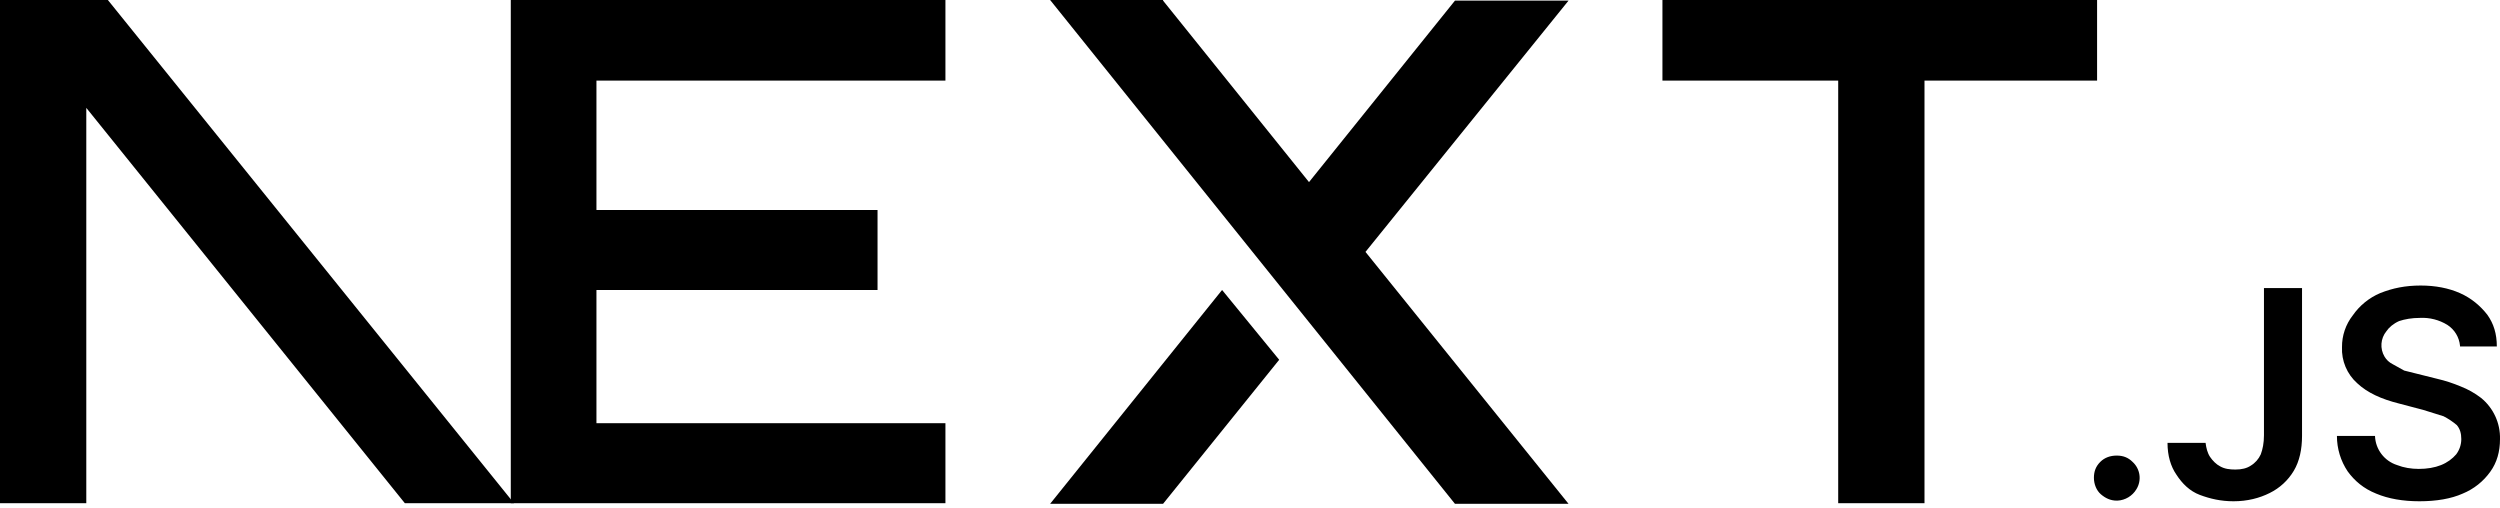
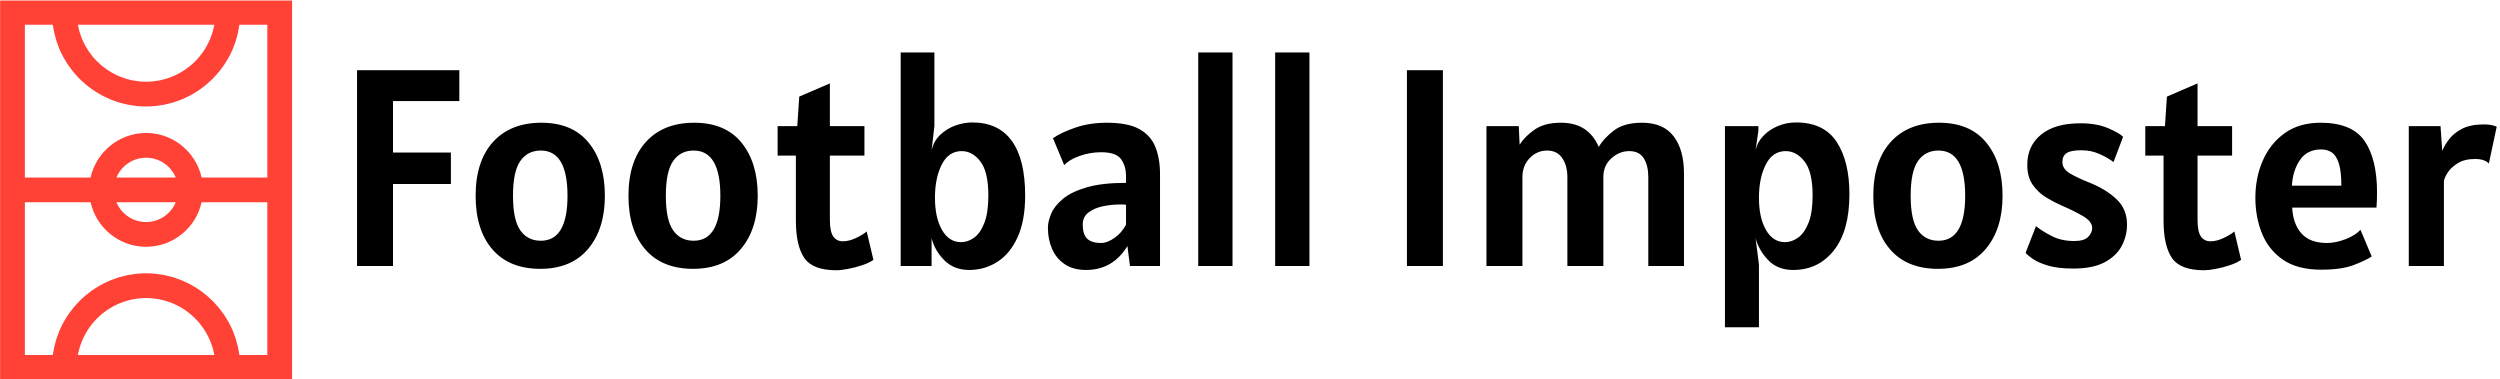
- <svg xmlns="http://www.w3.org/2000/svg" fill="none" viewBox="0 0 394 80">
-   <path fill="#000" d="M262 0h68.5v12.7h-27.2v66.6h-13.6V12.7H262V0ZM149 0v12.7H94v20.4h44.3v12.6H94v21h55v12.6H80.5V0h68.7zm34.3 0h-17.8l63.8 79.4h17.9l-32-39.7 32-39.6h-17.9l-23 28.6-23-28.6zm18.3 56.7-9-11-27.1 33.7h17.8l18.3-22.7z" />
-   <path fill="#000" d="M81 79.3 17 0H0v79.3h13.6V17l50.2 62.3H81Zm252.6-.4c-1 0-1.8-.4-2.5-1s-1.1-1.6-1.1-2.6.3-1.8 1-2.5 1.6-1 2.6-1 1.8.3 2.5 1a3.4 3.4 0 0 1 .6 4.3 3.7 3.7 0 0 1-3 1.8zm23.2-33.5h6v23.3c0 2.1-.4 4-1.3 5.5a9.1 9.1 0 0 1-3.8 3.5c-1.6.8-3.5 1.3-5.7 1.3-2 0-3.7-.4-5.3-1s-2.8-1.8-3.7-3.2c-.9-1.3-1.4-3-1.4-5h6c.1.8.3 1.6.7 2.2s1 1.2 1.6 1.5c.7.4 1.5.5 2.4.5 1 0 1.8-.2 2.4-.6a4 4 0 0 0 1.6-1.8c.3-.8.5-1.8.5-3V45.5zm30.9 9.1a4.4 4.4 0 0 0-2-3.3 7.5 7.5 0 0 0-4.3-1.1c-1.3 0-2.4.2-3.3.5-.9.4-1.6 1-2 1.6a3.5 3.5 0 0 0-.3 4c.3.5.7.9 1.3 1.2l1.8 1 2 .5 3.2.8c1.3.3 2.5.7 3.7 1.2a13 13 0 0 1 3.2 1.8 8.1 8.1 0 0 1 3 6.5c0 2-.5 3.7-1.5 5.1a10 10 0 0 1-4.4 3.5c-1.8.8-4.1 1.2-6.8 1.2-2.6 0-4.9-.4-6.8-1.2-2-.8-3.4-2-4.5-3.5a10 10 0 0 1-1.7-5.6h6a5 5 0 0 0 3.5 4.6c1 .4 2.2.6 3.4.6 1.3 0 2.5-.2 3.5-.6 1-.4 1.8-1 2.4-1.7a4 4 0 0 0 .8-2.4c0-.9-.2-1.6-.7-2.2a11 11 0 0 0-2.1-1.4l-3.2-1-3.8-1c-2.8-.7-5-1.7-6.6-3.2a7.2 7.2 0 0 1-2.4-5.7 8 8 0 0 1 1.7-5 10 10 0 0 1 4.3-3.5c2-.8 4-1.2 6.4-1.2 2.3 0 4.4.4 6.2 1.2 1.8.8 3.2 2 4.3 3.4 1 1.4 1.5 3 1.5 5h-5.8z" />
+ <svg xmlns="http://www.w3.org/2000/svg" version="1.1" width="2000" height="303" viewBox="0 0 2000 303">
+   <g transform="matrix(1,0,0,1,-1.211843,0.4070711)">
+     <svg viewBox="0 0 396 60" data-background-color="#ffffff" preserveAspectRatio="xMidYMid meet" height="303" width="2000">
+       <g id="tight-bounds" transform="matrix(1,0,0,1,0.2400551,-0.08060813)">
+         <svg viewBox="0 0 395.52 60.161" height="60.161" width="395.52">
+           <g>
+             <svg viewBox="0 0 461.469 70.192" height="60.161" width="395.52">
+               <g transform="matrix(1,0,0,1,65.94913,9.700938)">
+                 <svg viewBox="0 0 395.52 50.79" height="50.79" width="395.52">
+                   <g id="textblocktransform">
+                     <svg viewBox="0 0 395.52 50.79" height="50.79" width="395.52" id="textblock">
+                       <g>
+                         <svg viewBox="0 0 395.52 50.79" height="50.79" width="395.52">
+                           <g transform="matrix(1,0,0,1,0,0)">
+                             <svg width="395.52" viewBox="4.2 -38 380.76 48.9" height="50.79" data-palette-color="#000000">
+                               <path d="M10.6 0L4.2 0 4.2-34.85 22.4-34.85 22.4-29.35 10.6-29.35 10.6-20.2 20.9-20.2 20.9-14.6 10.6-14.6 10.6 0ZM36.8 0.5L36.8 0.5Q31.3 0.5 28.3-2.95 25.3-6.4 25.3-12.5L25.3-12.5Q25.3-18.65 28.4-22.08 31.5-25.5 37-25.5L37-25.5Q42.52-25.5 45.41-21.96 48.3-18.43 48.3-12.5L48.3-12.5Q48.3-6.58 45.31-3.04 42.32 0.5 36.8 0.5ZM36.9-4.5L36.9-4.5Q41.65-4.5 41.65-12.5L41.65-12.5Q41.65-20.55 36.9-20.55L36.9-20.55Q34.55-20.55 33.25-18.69 31.95-16.82 31.95-12.5L31.95-12.5Q31.95-8.2 33.25-6.35 34.55-4.5 36.9-4.5ZM64 0.5L64 0.5Q58.5 0.5 55.5-2.95 52.5-6.4 52.5-12.5L52.5-12.5Q52.5-18.65 55.6-22.08 58.7-25.5 64.2-25.5L64.2-25.5Q69.72-25.5 72.61-21.96 75.5-18.43 75.5-12.5L75.5-12.5Q75.5-6.58 72.51-3.04 69.52 0.5 64 0.5ZM64.1-4.5L64.1-4.5Q68.85-4.5 68.85-12.5L68.85-12.5Q68.85-20.55 64.1-20.55L64.1-20.55Q61.75-20.55 60.45-18.69 59.15-16.82 59.15-12.5L59.15-12.5Q59.15-8.2 60.45-6.35 61.75-4.5 64.1-4.5ZM89.49 0.75L89.49 0.75Q85.27 0.75 83.78-1.45 82.29-3.65 82.29-8.1L82.29-8.1 82.29-19.65 79.04-19.65 79.04-24.9 82.54-24.9 82.89-30.15 88.34-32.5 88.34-24.9 94.49-24.9 94.49-19.65 88.34-19.65 88.34-8.25Q88.34-6.08 88.96-5.24 89.57-4.4 90.64-4.4L90.64-4.4Q91.74-4.4 92.97-4.98 94.19-5.55 94.89-6.15L94.89-6.15 96.09-1.1Q95.32-0.55 94.08-0.14 92.84 0.28 91.58 0.51 90.32 0.75 89.49 0.75ZM113.14 0.7L113.14 0.7Q110.44 0.7 108.73-1 107.02-2.7 106.44-4.95L106.44-4.95 106.44 0 100.94 0 100.94-38 106.94-38 106.94-24.9 106.44-20.6Q106.84-22.3 108.03-23.4 109.22-24.5 110.74-25.03 112.27-25.55 113.69-25.55L113.69-25.55Q118.34-25.55 120.72-22.26 123.09-18.98 123.09-12.55L123.09-12.55Q123.09-8.08 121.75-5.14 120.42-2.2 118.15-0.75 115.89 0.7 113.14 0.7ZM111.69-4.25L111.69-4.25Q112.92-4.25 114.03-5.06 115.14-5.88 115.84-7.7 116.54-9.53 116.54-12.55L116.54-12.55Q116.54-16.75 115.13-18.6 113.72-20.45 111.79-20.45L111.79-20.45Q109.47-20.45 108.25-18.06 107.04-15.68 107.04-12.15L107.04-12.15Q107.04-8.63 108.28-6.44 109.52-4.25 111.69-4.25ZM133.94 0.7L133.94 0.7Q131.64 0.7 130.13-0.33 128.61-1.35 127.88-3.05 127.14-4.75 127.14-6.8L127.14-6.8Q127.14-7.95 127.73-9.33 128.31-10.7 129.81-11.95 131.31-13.2 134.04-14 136.76-14.8 141.04-14.8L141.04-14.8 141.04-15.95Q141.04-17.8 140.15-19.03 139.26-20.25 136.59-20.25L136.59-20.25Q134.64-20.25 132.78-19.59 130.91-18.93 130.04-17.95L130.04-17.95 128.04-22.75Q129.54-23.78 132.05-24.64 134.56-25.5 137.64-25.5L137.64-25.5Q141.34-25.5 143.39-24.38 145.44-23.25 146.26-21.19 147.09-19.13 147.09-16.35L147.09-16.35 147.09 0 141.74 0 141.29-3.55Q138.69 0.7 133.94 0.7ZM136.59-4.1L136.59-4.1Q137.71-4.1 139-5.01 140.29-5.93 141.04-7.35L141.04-7.35 141.04-10.9Q140.79-10.95 140.5-10.95 140.21-10.95 139.84-10.95L139.84-10.95Q138.46-10.95 136.95-10.64 135.44-10.33 134.39-9.55 133.34-8.78 133.34-7.4L133.34-7.4Q133.34-5.6 134.14-4.85 134.94-4.1 136.59-4.1ZM159.99 0L153.89 0 153.89-38 159.99-38 159.99 0ZM173.68 0L167.58 0 167.58-38 173.68-38 173.68 0ZM197.43 0L191.03 0 191.03-34.85 197.43-34.85 197.43 0ZM211.58 0L205.18 0 205.18-24.9 210.93-24.9 211.08-21.6Q212.05-23.1 213.79-24.3 215.53-25.5 218.43-25.5L218.43-25.5Q220.95-25.5 222.63-24.38 224.3-23.25 225.15-21.2L225.15-21.2Q226.1-22.78 227.89-24.14 229.68-25.5 232.88-25.5L232.88-25.5Q236.63-25.5 238.48-23.1 240.33-20.7 240.33-16.45L240.33-16.45 240.33 0 233.98 0 233.98-15.8Q233.98-17.88 233.18-19.16 232.38-20.45 230.58-20.45L230.58-20.45Q228.83-20.45 227.4-19.16 225.98-17.88 225.98-15.8L225.98-15.8 225.98 0 219.58 0 219.58-15.8Q219.58-17.88 218.66-19.21 217.75-20.55 215.98-20.55L215.98-20.55Q214.18-20.55 212.88-19.21 211.58-17.88 211.58-15.8L211.58-15.8 211.58 0ZM253.67 10.9L247.62 10.9 247.62-24.9 253.57-24.9 253.57-24.1 253.07-20.6Q253.37-22.03 254.44-23.15 255.5-24.28 257.04-24.91 258.57-25.55 260.27-25.55L260.27-25.55Q265.22-25.55 267.5-22.09 269.77-18.63 269.77-12.8L269.77-12.8Q269.77-6.28 267.01-2.79 264.25 0.7 259.77 0.7L259.77 0.7Q257 0.7 255.34-1.03 253.67-2.75 253.07-4.95L253.07-4.95 253.67-0.25 253.67 10.9ZM258.32-4.25L258.32-4.25Q259.52-4.25 260.65-5.06 261.77-5.88 262.5-7.7 263.22-9.53 263.22-12.55L263.22-12.55Q263.22-16.75 261.79-18.6 260.35-20.45 258.42-20.45L258.42-20.45Q256.1-20.45 254.89-18.06 253.67-15.68 253.67-12.15L253.67-12.15Q253.67-8.63 254.91-6.44 256.15-4.25 258.32-4.25ZM285.52 0.5L285.52 0.5Q280.02 0.5 277.02-2.95 274.02-6.4 274.02-12.5L274.02-12.5Q274.02-18.65 277.12-22.08 280.22-25.5 285.72-25.5L285.72-25.5Q291.25-25.5 294.13-21.96 297.02-18.43 297.02-12.5L297.02-12.5Q297.02-6.58 294.03-3.04 291.05 0.5 285.52 0.5ZM285.62-4.5L285.62-4.5Q290.37-4.5 290.37-12.5L290.37-12.5Q290.37-20.55 285.62-20.55L285.62-20.55Q283.27-20.55 281.97-18.69 280.67-16.82 280.67-12.5L280.67-12.5Q280.67-8.2 281.97-6.35 283.27-4.5 285.62-4.5ZM309.62 0.45L309.62 0.45Q306.89 0.45 305.16-0.06 303.42-0.58 302.45-1.24 301.49-1.9 301.12-2.35L301.12-2.35 302.97-7.1Q304.07-6.2 305.78-5.33 307.49-4.45 309.77-4.45L309.77-4.45Q311.54-4.45 312.25-5.18 312.97-5.9 312.97-6.75L312.97-6.75Q312.97-7.93 311.34-8.88 309.72-9.83 307.57-10.75L307.57-10.75Q306.29-11.3 304.87-12.15 303.44-13 302.43-14.4 301.42-15.8 301.42-18L301.42-18Q301.42-21.38 303.88-23.39 306.34-25.4 310.87-25.4L310.87-25.4Q313.77-25.4 315.78-24.54 317.79-23.68 318.47-23L318.47-23 316.77-18.5Q315.79-19.25 314.29-19.93 312.79-20.6 311.07-20.6L311.07-20.6Q309.17-20.6 308.42-20.1 307.67-19.6 307.67-18.5L307.67-18.5Q307.67-17.28 309-16.49 310.34-15.7 312.22-14.95L312.22-14.95Q315.34-13.73 317.25-11.94 319.17-10.15 319.17-7.4L319.17-7.4Q319.17-5.35 318.22-3.56 317.27-1.78 315.17-0.66 313.07 0.45 309.62 0.45ZM332.87 0.75L332.87 0.75Q328.64 0.75 327.15-1.45 325.67-3.65 325.67-8.1L325.67-8.1 325.67-19.65 322.42-19.65 322.42-24.9 325.92-24.9 326.27-30.15 331.72-32.5 331.72-24.9 337.87-24.9 337.87-19.65 331.72-19.65 331.72-8.25Q331.72-6.08 332.33-5.24 332.94-4.4 334.02-4.4L334.02-4.4Q335.12-4.4 336.34-4.98 337.57-5.55 338.27-6.15L338.27-6.15 339.47-1.1Q338.69-0.55 337.45-0.14 336.22 0.28 334.95 0.51 333.69 0.75 332.87 0.75ZM353.71 0.65L353.71 0.65Q349.51 0.65 346.94-1.11 344.36-2.88 343.19-5.79 342.01-8.7 342.01-12.15L342.01-12.15Q342.01-15.78 343.35-18.81 344.69-21.85 347.28-23.68 349.86-25.5 353.61-25.5L353.61-25.5Q359.21-25.5 361.44-22.26 363.66-19.03 363.66-13.1L363.66-13.1Q363.66-12.58 363.64-11.78 363.61-10.98 363.56-10.4L363.56-10.4 348.56-10.4Q348.71-7.45 350.23-5.78 351.74-4.1 354.76-4.1L354.76-4.1Q356.31-4.1 358.09-4.79 359.86-5.48 360.71-6.45L360.71-6.45 362.71-1.7Q361.71-1.03 359.55-0.19 357.39 0.65 353.71 0.65ZM348.51-14.3L348.51-14.3 357.31-14.3Q357.31-16.93 356.85-18.31 356.39-19.7 355.59-20.23 354.79-20.75 353.76-20.75L353.76-20.75Q351.21-20.75 349.94-18.86 348.66-16.98 348.51-14.3ZM375.56 0L369.31 0 369.31-24.9 374.96-24.9 375.26-20.5Q375.66-21.48 376.5-22.58 377.34-23.68 378.82-24.44 380.31-25.2 382.66-25.2L382.66-25.2Q383.38-25.2 383.94-25.1 384.49-25 384.96-24.8L384.96-24.8 383.56-18.25Q382.76-19.05 381.11-19.05L381.11-19.05Q379.19-19.05 377.96-18.26 376.74-17.48 376.15-16.5 375.56-15.53 375.56-15L375.56-15 375.56 0Z" opacity="1" transform="matrix(1,0,0,1,0,0)" fill="#000000" class="wordmark-text-0" data-fill-palette-color="primary" id="text-0" />
+                             </svg>
+                           </g>
+                         </svg>
+                       </g>
+                     </svg>
+                   </g>
+                 </svg>
+               </g>
+               <g>
+                 <svg viewBox="0 0 53.959 70.192" height="70.192" width="53.959">
+                   <g>
+                     <svg version="1.0" x="0" y="0" viewBox="20.494 11.648 59 76.75" enable-background="new 0 0 100 100" xml:space="preserve" height="70.192" width="53.959" class="icon-icon-0" data-fill-palette-color="accent" id="icon-0">
+                       <path fill="#ff4136" d="M69.016 11.648h-5H35.974h-5H20.494v35.875 5 35.875h10.48 5H64.016h5 10.478V52.523v-5-35.875H69.016zM63.635 17.338c-0.06 0.257-0.123 0.512-0.197 0.763-0.052 0.175-0.109 0.347-0.167 0.519-0.082 0.243-0.169 0.483-0.264 0.72-0.068 0.168-0.138 0.335-0.211 0.5-0.104 0.234-0.216 0.463-0.333 0.69-0.081 0.157-0.161 0.314-0.247 0.467-0.13 0.23-0.269 0.454-0.411 0.675-0.089 0.139-0.174 0.28-0.267 0.416-0.165 0.239-0.342 0.469-0.522 0.697-0.084 0.107-0.163 0.219-0.25 0.324-0.273 0.327-0.558 0.643-0.859 0.944-0.018 0.018-0.039 0.034-0.057 0.053-0.284 0.281-0.58 0.55-0.887 0.806-0.11 0.091-0.227 0.174-0.339 0.263-0.223 0.175-0.448 0.348-0.682 0.51-0.138 0.095-0.281 0.182-0.422 0.273-0.219 0.14-0.441 0.278-0.668 0.406-0.154 0.087-0.312 0.168-0.47 0.249-0.226 0.116-0.455 0.228-0.689 0.333-0.165 0.074-0.331 0.144-0.498 0.211-0.238 0.095-0.479 0.183-0.723 0.265-0.17 0.058-0.341 0.115-0.514 0.167-0.256 0.076-0.517 0.139-0.779 0.2-0.167 0.039-0.333 0.082-0.503 0.115-0.291 0.057-0.588 0.097-0.885 0.136-0.146 0.019-0.29 0.045-0.438 0.059-0.447 0.043-0.9 0.069-1.359 0.069s-0.911-0.026-1.359-0.069c-0.147-0.014-0.291-0.041-0.436-0.059-0.298-0.038-0.595-0.079-0.887-0.136-0.169-0.033-0.334-0.075-0.5-0.114-0.263-0.061-0.525-0.126-0.783-0.202-0.172-0.051-0.34-0.108-0.509-0.165-0.246-0.083-0.49-0.171-0.729-0.267-0.166-0.067-0.33-0.136-0.492-0.209-0.236-0.105-0.467-0.218-0.696-0.336-0.156-0.08-0.311-0.16-0.463-0.245-0.231-0.13-0.455-0.27-0.678-0.412-0.138-0.089-0.279-0.174-0.413-0.267-0.238-0.164-0.467-0.341-0.694-0.52-0.108-0.085-0.221-0.165-0.327-0.253-0.317-0.264-0.623-0.541-0.915-0.832-0.01-0.009-0.02-0.018-0.03-0.027-0.302-0.302-0.588-0.619-0.861-0.948-0.085-0.102-0.161-0.21-0.243-0.314-0.182-0.231-0.361-0.464-0.528-0.706-0.093-0.134-0.177-0.274-0.266-0.412-0.143-0.223-0.283-0.448-0.413-0.679-0.086-0.153-0.166-0.309-0.245-0.465-0.117-0.228-0.229-0.458-0.334-0.693-0.073-0.164-0.143-0.33-0.211-0.497-0.095-0.237-0.182-0.478-0.264-0.721-0.058-0.172-0.116-0.344-0.167-0.519-0.074-0.251-0.136-0.506-0.197-0.763-0.041-0.174-0.084-0.346-0.118-0.522-0.011-0.056-0.016-0.113-0.026-0.168H63.78c-0.01 0.056-0.015 0.113-0.026 0.168C63.72 16.992 63.676 17.164 63.635 17.338zM36.354 82.705c0.06-0.255 0.122-0.51 0.196-0.76 0.052-0.176 0.11-0.349 0.169-0.522 0.082-0.242 0.169-0.482 0.263-0.718 0.067-0.168 0.137-0.335 0.211-0.5 0.104-0.234 0.216-0.463 0.333-0.69 0.081-0.157 0.161-0.314 0.247-0.468 0.13-0.23 0.269-0.454 0.411-0.675 0.089-0.138 0.174-0.279 0.267-0.415 0.167-0.241 0.345-0.473 0.526-0.703 0.083-0.105 0.159-0.215 0.245-0.317 0.273-0.328 0.559-0.645 0.861-0.948 0.01-0.01 0.02-0.018 0.03-0.027 0.292-0.291 0.598-0.567 0.915-0.831 0.107-0.089 0.22-0.169 0.329-0.256 0.226-0.178 0.454-0.353 0.692-0.517 0.135-0.093 0.276-0.179 0.414-0.268 0.222-0.142 0.446-0.282 0.677-0.411 0.152-0.086 0.308-0.166 0.463-0.246 0.228-0.118 0.46-0.23 0.695-0.336 0.163-0.073 0.327-0.142 0.493-0.209 0.24-0.096 0.484-0.185 0.73-0.267 0.168-0.057 0.336-0.114 0.507-0.165 0.258-0.076 0.52-0.14 0.784-0.202 0.166-0.039 0.331-0.081 0.5-0.114 0.292-0.057 0.589-0.098 0.887-0.136 0.146-0.019 0.289-0.045 0.436-0.059 0.447-0.043 0.9-0.069 1.359-0.069s0.911 0.026 1.359 0.069c0.148 0.014 0.292 0.041 0.438 0.06 0.297 0.038 0.594 0.079 0.885 0.135 0.169 0.033 0.335 0.076 0.503 0.115 0.262 0.061 0.523 0.125 0.78 0.201 0.172 0.051 0.342 0.108 0.511 0.166 0.244 0.083 0.486 0.17 0.725 0.265 0.168 0.067 0.334 0.138 0.499 0.212 0.233 0.104 0.462 0.216 0.688 0.332 0.158 0.081 0.316 0.162 0.47 0.249 0.227 0.128 0.448 0.266 0.667 0.406 0.142 0.091 0.286 0.178 0.424 0.274 0.233 0.161 0.456 0.333 0.679 0.508 0.113 0.089 0.231 0.172 0.341 0.264 0.307 0.256 0.603 0.525 0.887 0.806 0.019 0.018 0.039 0.034 0.057 0.053 0.301 0.301 0.586 0.617 0.859 0.944 0.088 0.106 0.167 0.219 0.252 0.327 0.178 0.227 0.355 0.456 0.519 0.694 0.094 0.136 0.18 0.278 0.27 0.418 0.141 0.221 0.28 0.443 0.409 0.673 0.087 0.154 0.167 0.312 0.248 0.47 0.116 0.226 0.227 0.454 0.331 0.686 0.074 0.166 0.145 0.334 0.213 0.503 0.094 0.236 0.181 0.475 0.263 0.717 0.059 0.173 0.117 0.346 0.168 0.522 0.074 0.25 0.136 0.505 0.196 0.76 0.041 0.174 0.085 0.347 0.119 0.524 0.011 0.055 0.016 0.113 0.026 0.169H36.21c0.01-0.056 0.015-0.113 0.025-0.169C36.27 83.052 36.314 82.879 36.354 82.705zM74.494 83.398h-5.642c-0.034-0.257-0.092-0.505-0.136-0.759-0.044-0.253-0.082-0.508-0.136-0.758-0.079-0.366-0.179-0.724-0.279-1.082-0.062-0.221-0.113-0.445-0.183-0.662-0.133-0.417-0.29-0.823-0.449-1.227-0.059-0.148-0.107-0.302-0.169-0.448-0.233-0.547-0.491-1.081-0.773-1.601-0.055-0.102-0.122-0.197-0.178-0.299-0.234-0.413-0.475-0.82-0.738-1.212-0.114-0.17-0.241-0.33-0.361-0.497-0.223-0.311-0.446-0.622-0.687-0.919-0.146-0.179-0.302-0.348-0.454-0.522-0.234-0.268-0.469-0.534-0.717-0.789-0.17-0.174-0.348-0.339-0.525-0.506-0.249-0.236-0.5-0.47-0.762-0.693-0.19-0.162-0.386-0.317-0.582-0.471-0.266-0.209-0.534-0.412-0.811-0.607-0.207-0.146-0.418-0.287-0.631-0.424-0.283-0.183-0.57-0.357-0.863-0.525-0.221-0.127-0.444-0.251-0.671-0.369-0.301-0.157-0.608-0.302-0.917-0.443-0.231-0.105-0.462-0.211-0.698-0.307-0.322-0.131-0.651-0.247-0.982-0.36-0.236-0.081-0.47-0.166-0.71-0.238-0.349-0.105-0.706-0.189-1.064-0.274-0.232-0.055-0.461-0.118-0.696-0.165-0.399-0.079-0.805-0.132-1.212-0.185-0.202-0.026-0.401-0.065-0.606-0.085-0.615-0.06-1.238-0.095-1.868-0.095s-1.253 0.034-1.868 0.095c-0.205 0.02-0.405 0.059-0.608 0.085-0.406 0.053-0.812 0.107-1.209 0.185-0.237 0.047-0.467 0.11-0.7 0.166-0.356 0.084-0.711 0.169-1.059 0.273-0.242 0.073-0.478 0.158-0.716 0.24-0.328 0.113-0.655 0.228-0.975 0.357-0.238 0.097-0.471 0.203-0.704 0.31-0.307 0.14-0.612 0.284-0.91 0.439-0.23 0.12-0.455 0.245-0.679 0.374-0.29 0.166-0.574 0.339-0.854 0.519-0.216 0.14-0.429 0.282-0.639 0.43-0.274 0.193-0.54 0.394-0.803 0.601-0.199 0.156-0.397 0.313-0.59 0.477-0.259 0.221-0.507 0.452-0.754 0.685-0.179 0.169-0.359 0.336-0.531 0.513-0.247 0.253-0.479 0.517-0.712 0.783-0.153 0.176-0.311 0.346-0.458 0.527-0.241 0.297-0.464 0.607-0.686 0.917-0.119 0.166-0.247 0.326-0.361 0.497-0.268 0.4-0.514 0.815-0.751 1.236-0.052 0.093-0.113 0.18-0.164 0.274-0.283 0.521-0.541 1.058-0.775 1.607-0.055 0.13-0.098 0.267-0.151 0.398-0.168 0.421-0.331 0.844-0.469 1.279-0.065 0.204-0.114 0.415-0.171 0.622-0.104 0.372-0.208 0.745-0.29 1.125-0.051 0.236-0.086 0.477-0.128 0.716-0.046 0.264-0.107 0.524-0.142 0.792h-5.643V52.523H38.776c1.146 5.141 5.737 9 11.218 9s10.073-3.859 11.218-9h13.282V83.398zM55.993 52.523c-0.982 2.346-3.3 4-5.999 4s-5.017-1.654-5.998-4H55.993zM43.996 47.523c0.982-2.346 3.3-4 5.998-4s5.017 1.654 5.999 4H43.996zM61.212 47.523c-1.146-5.141-5.737-9-11.218-9s-10.073 3.859-11.218 9H25.494V16.648h5.644c0.034 0.255 0.091 0.502 0.135 0.753 0.044 0.256 0.083 0.514 0.137 0.767 0.077 0.357 0.175 0.706 0.272 1.056 0.064 0.23 0.118 0.463 0.191 0.69 0.126 0.396 0.276 0.78 0.427 1.164 0.067 0.169 0.121 0.344 0.192 0.511 0.232 0.543 0.487 1.073 0.767 1.589 0.072 0.133 0.157 0.256 0.231 0.387 0.218 0.381 0.44 0.759 0.683 1.122 0.126 0.188 0.266 0.365 0.398 0.549 0.211 0.293 0.421 0.586 0.648 0.865 0.156 0.192 0.323 0.373 0.486 0.559 0.224 0.255 0.448 0.51 0.684 0.753 0.179 0.183 0.366 0.356 0.551 0.532 0.24 0.227 0.482 0.452 0.734 0.667 0.198 0.169 0.401 0.33 0.606 0.49 0.258 0.202 0.519 0.4 0.787 0.589 0.214 0.151 0.431 0.296 0.652 0.438 0.276 0.178 0.556 0.348 0.842 0.512 0.227 0.13 0.455 0.258 0.687 0.379 0.296 0.154 0.598 0.297 0.902 0.435 0.236 0.107 0.471 0.215 0.712 0.313 0.317 0.129 0.641 0.243 0.967 0.355 0.241 0.083 0.479 0.169 0.723 0.242 0.346 0.103 0.698 0.187 1.052 0.271 0.235 0.056 0.467 0.12 0.706 0.167 0.397 0.078 0.802 0.132 1.207 0.185 0.204 0.027 0.404 0.066 0.609 0.085 0.615 0.06 1.237 0.095 1.868 0.095s1.253-0.034 1.868-0.095c0.206-0.02 0.406-0.059 0.61-0.085 0.405-0.053 0.81-0.106 1.207-0.185 0.239-0.047 0.47-0.111 0.705-0.167 0.354-0.084 0.707-0.168 1.052-0.271 0.245-0.073 0.482-0.16 0.723-0.242 0.326-0.112 0.65-0.226 0.968-0.355 0.241-0.098 0.476-0.205 0.711-0.313 0.305-0.139 0.606-0.281 0.902-0.435 0.233-0.121 0.46-0.248 0.688-0.379 0.286-0.164 0.566-0.334 0.842-0.512 0.22-0.142 0.437-0.287 0.651-0.437 0.269-0.19 0.53-0.387 0.789-0.591 0.204-0.16 0.407-0.32 0.604-0.488 0.252-0.215 0.495-0.44 0.735-0.669 0.185-0.175 0.372-0.348 0.551-0.531 0.237-0.243 0.461-0.498 0.685-0.754 0.162-0.185 0.329-0.366 0.485-0.557 0.228-0.281 0.438-0.575 0.649-0.868 0.132-0.183 0.271-0.359 0.397-0.546 0.243-0.364 0.465-0.743 0.683-1.125 0.075-0.13 0.159-0.253 0.231-0.385 0.28-0.516 0.535-1.046 0.767-1.59 0.07-0.164 0.124-0.336 0.19-0.502 0.152-0.387 0.303-0.775 0.43-1.174 0.072-0.224 0.125-0.455 0.188-0.683 0.098-0.352 0.196-0.703 0.274-1.062 0.054-0.252 0.093-0.508 0.137-0.764 0.044-0.252 0.102-0.5 0.136-0.755h5.642v30.875H61.212z" data-fill-palette-color="accent" />
+                     </svg>
+                   </g>
+                 </svg>
+               </g>
+             </svg>
+           </g>
+           <defs />
+         </svg>
+         <rect width="395.52" height="60.161" fill="none" stroke="none" visibility="hidden" />
+       </g>
+     </svg>
+   </g>
</svg>
